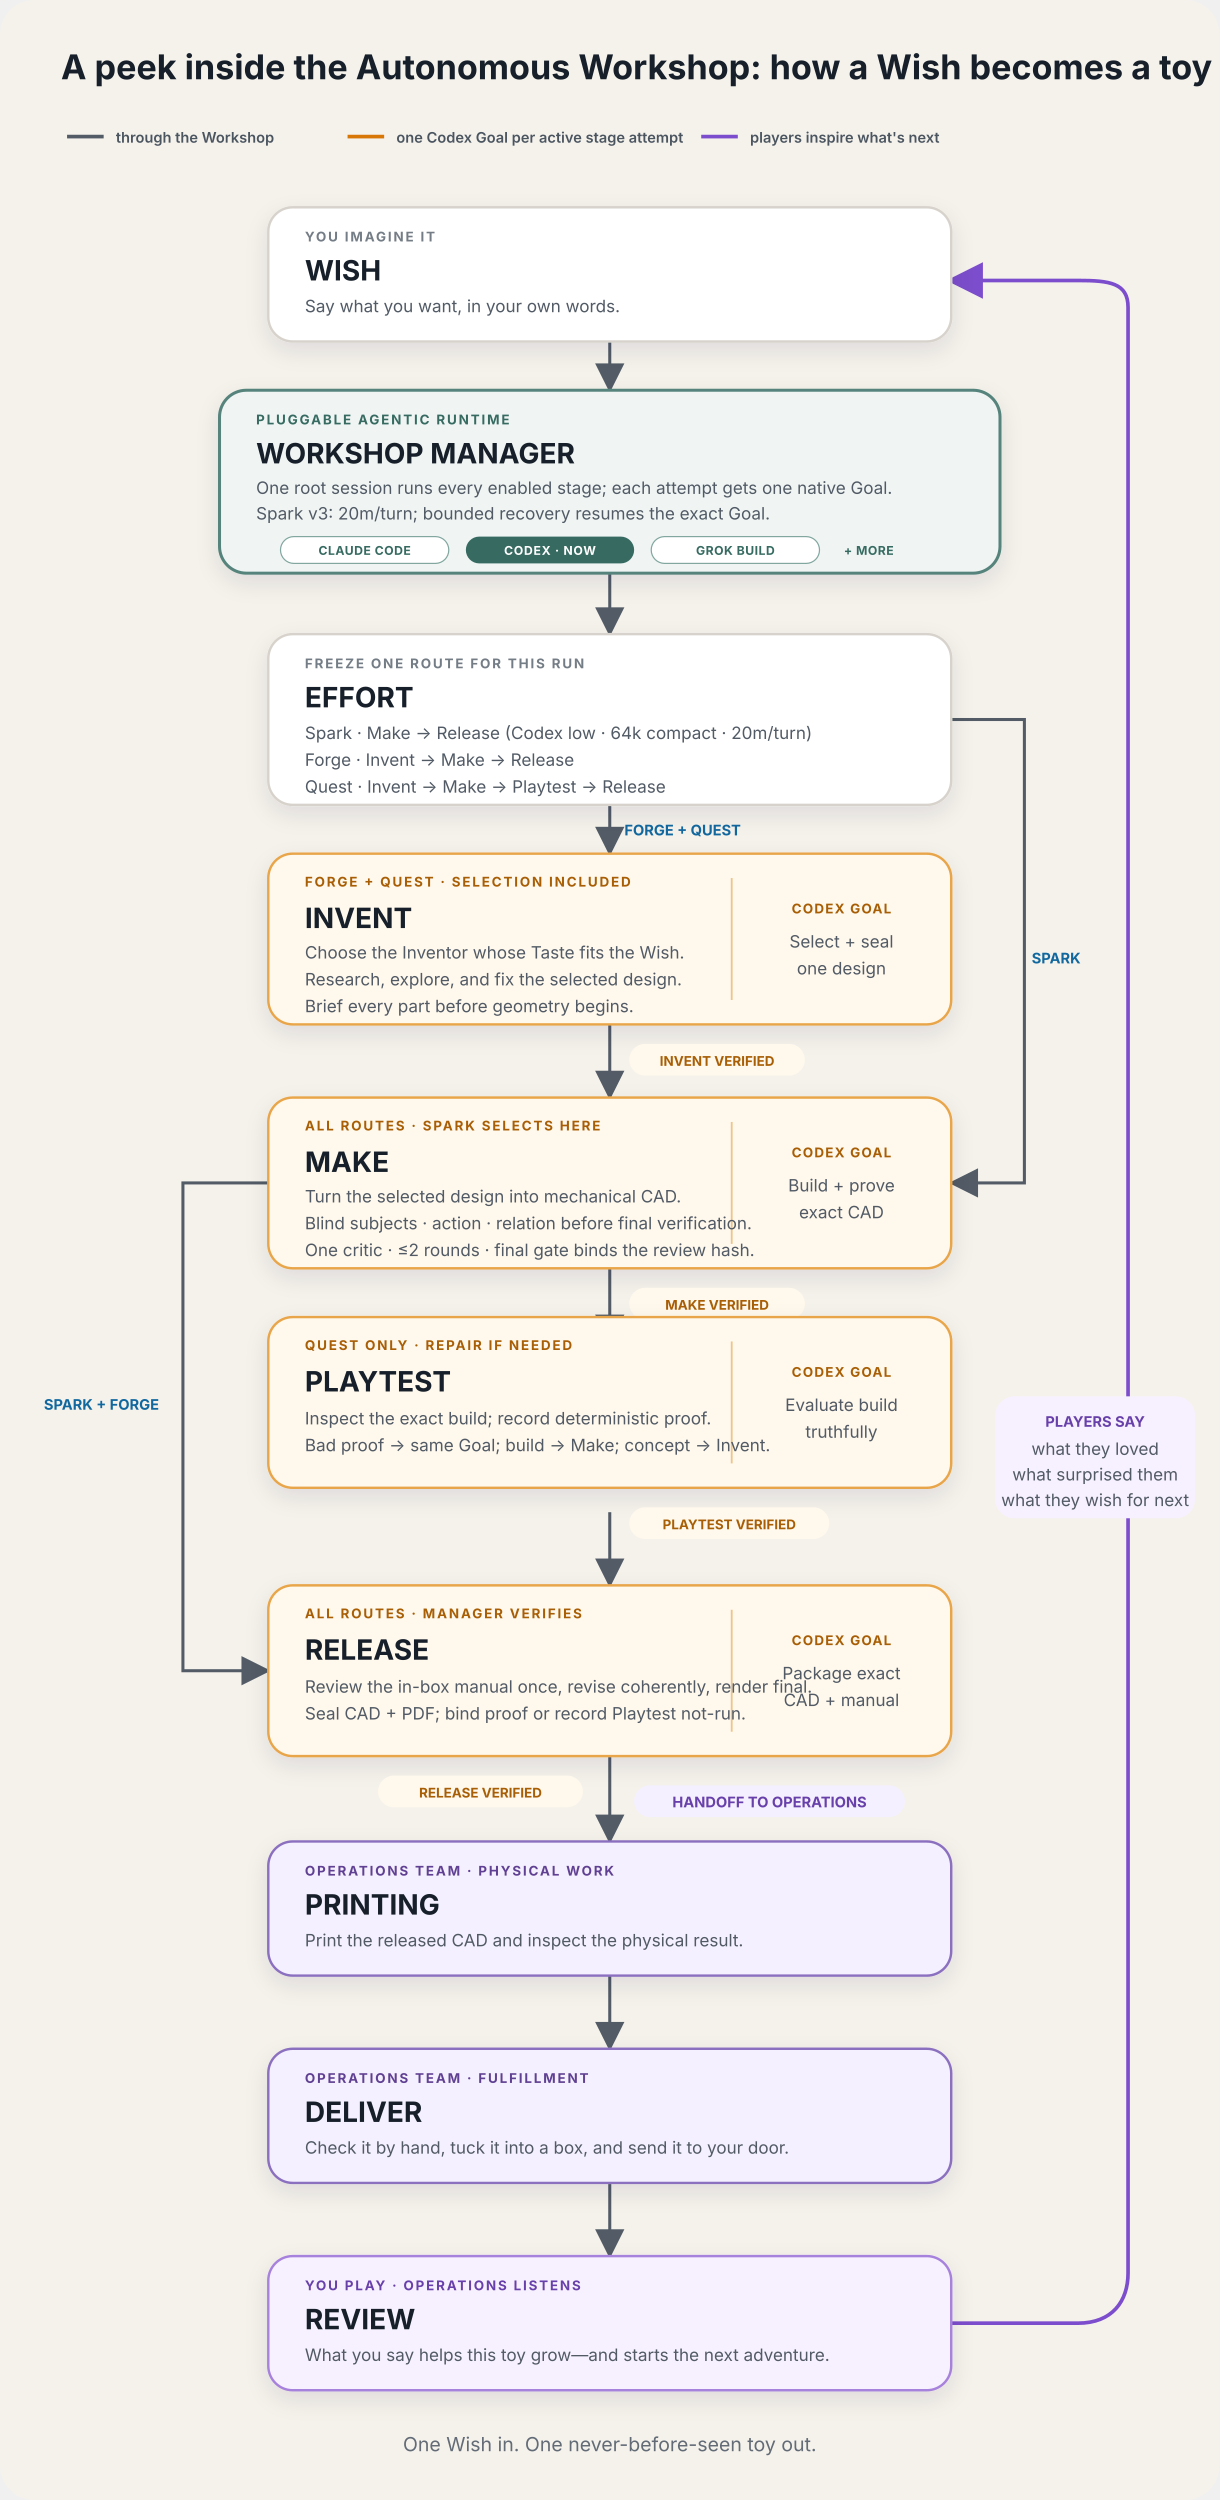
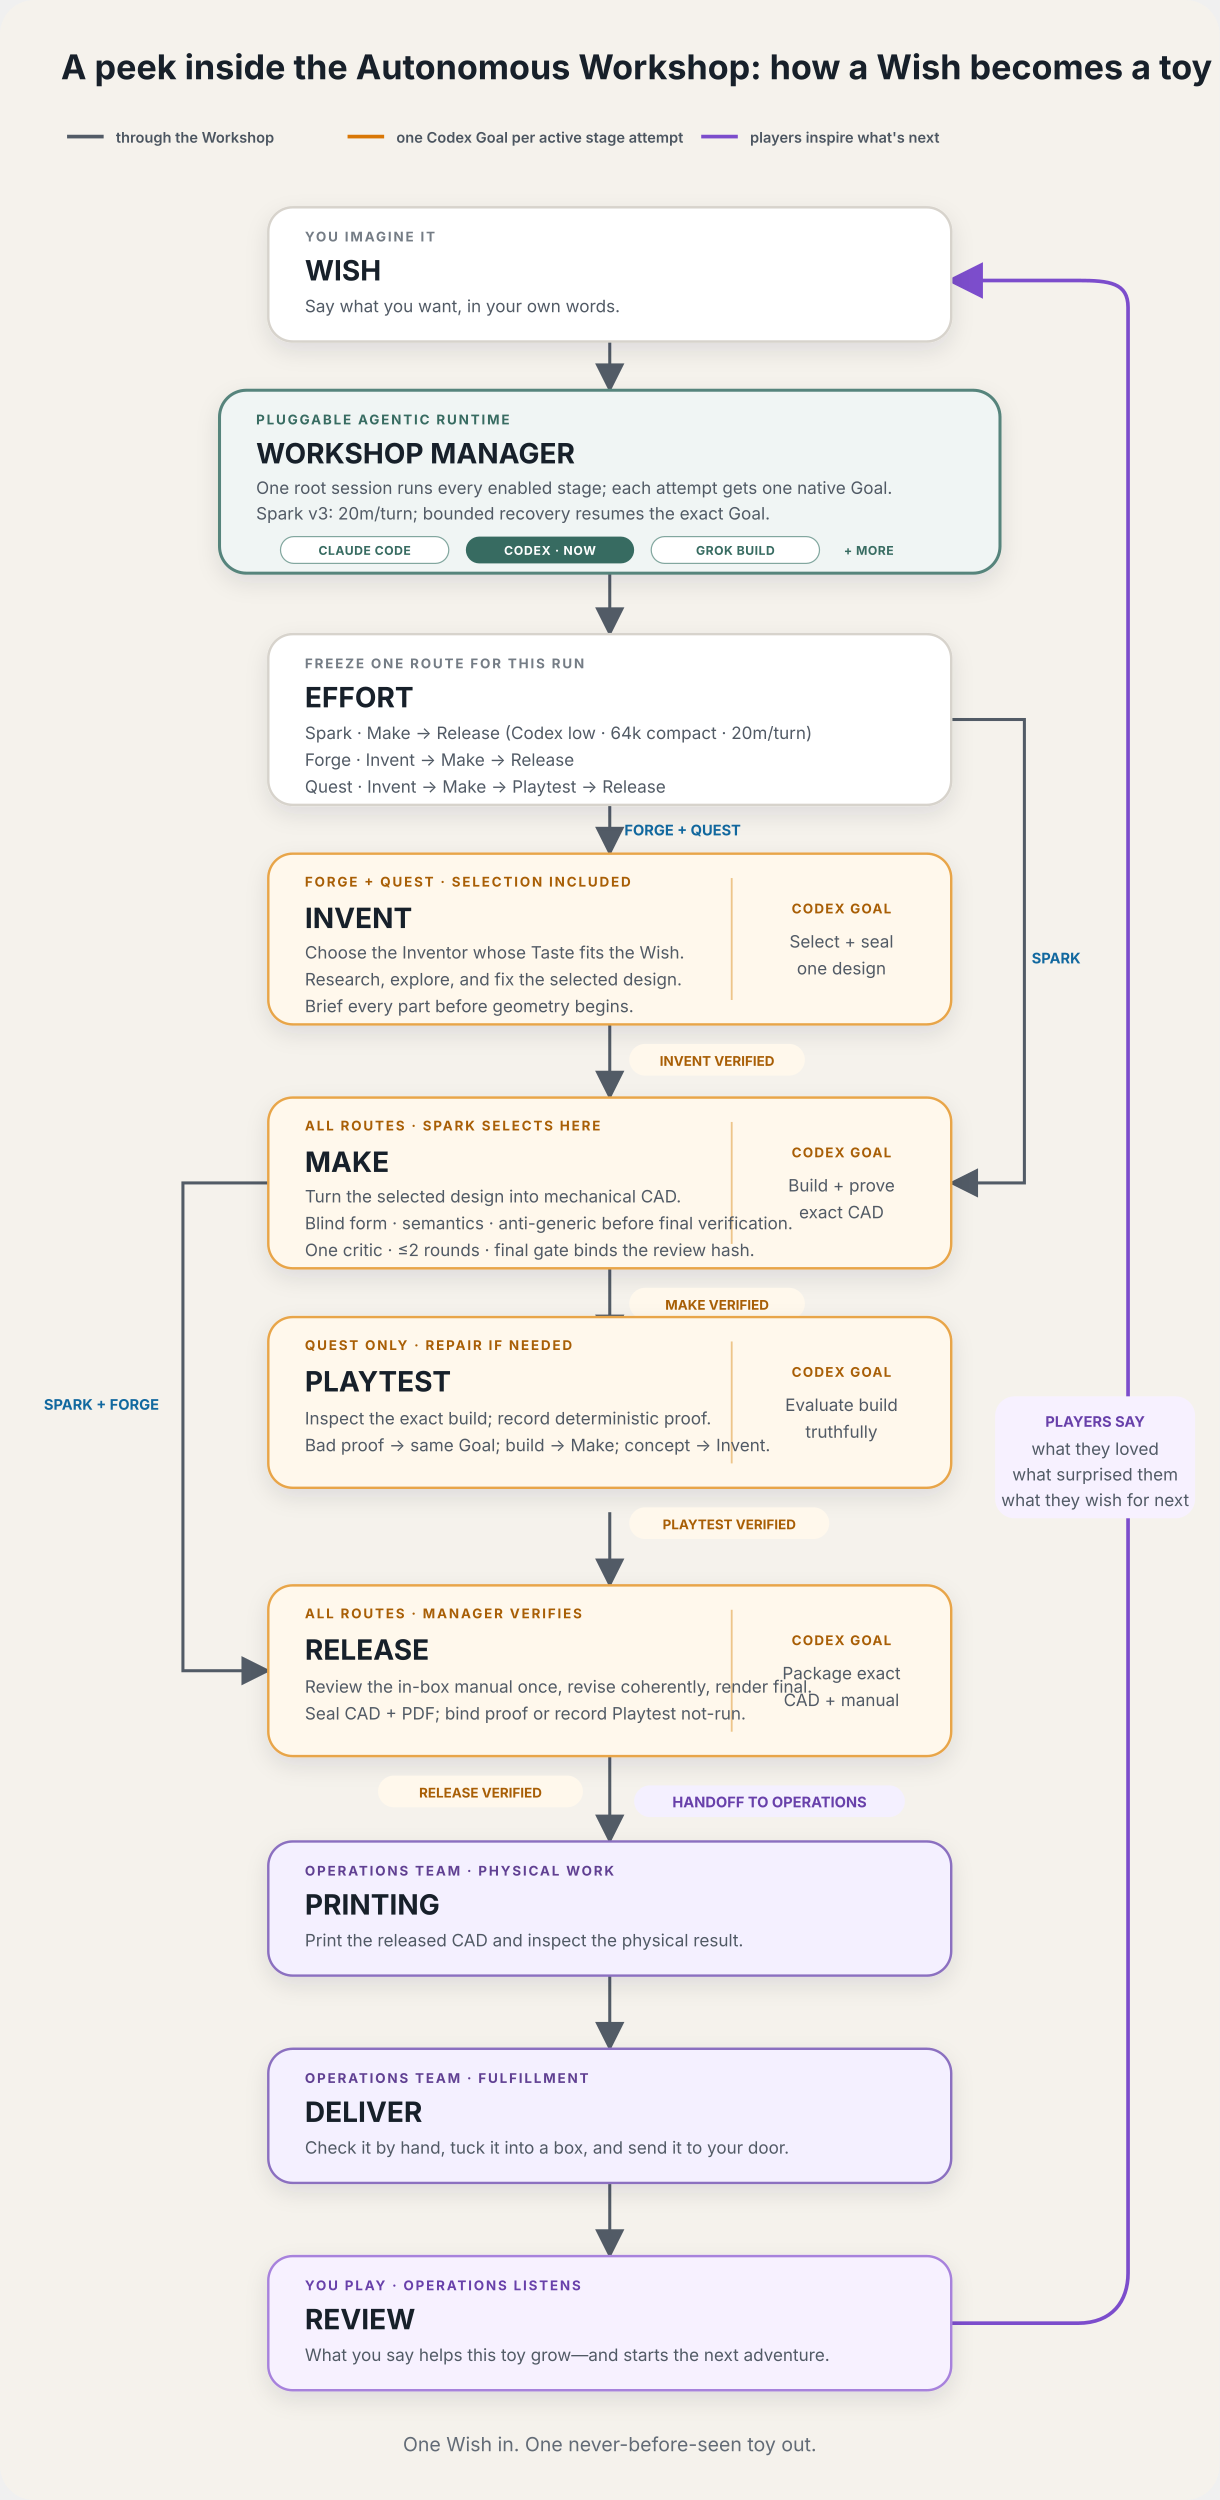
<svg xmlns="http://www.w3.org/2000/svg" viewBox="0 0 1000 2050" role="img" aria-labelledby="title description">
  <defs>
    <filter id="shadow" x="-20%" y="-20%" width="140%" height="160%">
      <feDropShadow dx="0" dy="7" stdDeviation="9" flood-color="#17202a" flood-opacity="0.10" />
    </filter>
    <marker id="arrow-main" viewBox="0 0 12 12" markerWidth="24" markerHeight="24" refX="11" refY="6" orient="auto" markerUnits="userSpaceOnUse" overflow="visible">
      <polygon points="0,0 12,6 0,12" fill="#525b66" />
    </marker>
    <marker id="arrow-ai" markerWidth="10" markerHeight="10" refX="8" refY="5" orient="auto" markerUnits="strokeWidth">
      <path d="M 0 0 L 10 5 L 0 10 z" fill="#1675b8" />
    </marker>
    <marker id="arrow-human" markerWidth="10" markerHeight="10" refX="8" refY="5" orient="auto" markerUnits="strokeWidth">
      <path d="M 0 0 L 10 5 L 0 10 z" fill="#7c4dcc" />
    </marker>
    <style>
      .title { font: 700 28px -apple-system, BlinkMacSystemFont, "Segoe UI", sans-serif; fill: #17202a; }
      .subtitle { font: 400 16px -apple-system, BlinkMacSystemFont, "Segoe UI", sans-serif; fill: #626b76; }
      .legend { font: 600 12px -apple-system, BlinkMacSystemFont, "Segoe UI", sans-serif; fill: #4b5560; }
      .node { fill: #ffffff; stroke: #d7d3cc; stroke-width: 2; }
      .node-manager { fill: #f0f5f4; stroke: #56847c; stroke-width: 2.5; }
      .node-internal { fill: #fff8ec; stroke: #e8a548; stroke-width: 2; }
      .node-ai { fill: #eef8ff; stroke: #67aee0; stroke-width: 2; }
      .node-human { fill: #f7f1ff; stroke: #a782dc; stroke-width: 2; }
      .node-ops { fill: #f4f0ff; stroke: #8b6fc0; stroke-width: 2; }
      .eyebrow { font: 700 11px -apple-system, BlinkMacSystemFont, "Segoe UI", sans-serif; letter-spacing: 1.5px; fill: #747c85; }
      .eyebrow-manager { fill: #376b61; }
      .eyebrow-internal { fill: #a85e05; }
      .eyebrow-ai { fill: #11689f; }
      .eyebrow-human { fill: #6840aa; }
      .eyebrow-ops { fill: #604092; }
      .heading { font: 700 23px -apple-system, BlinkMacSystemFont, "Segoe UI", sans-serif; fill: #17202a; }
      .body { font: 400 14px -apple-system, BlinkMacSystemFont, "Segoe UI", sans-serif; fill: #515a65; }
      .pill-now { fill: #376b61; }
      .pill-future { fill: #ffffff; stroke: #82a79f; stroke-width: 1; }
      .pill-now-text { font: 700 10px -apple-system, BlinkMacSystemFont, "Segoe UI", sans-serif; letter-spacing: 0.6px; fill: #ffffff; }
      .pill-future-text { font: 700 10px -apple-system, BlinkMacSystemFont, "Segoe UI", sans-serif; letter-spacing: 0.4px; fill: #376b61; }
      .goal-copy { font: 700 11px -apple-system, BlinkMacSystemFont, "Segoe UI", sans-serif; letter-spacing: 1px; fill: #a85e05; }
      .gate { font: 700 11px -apple-system, BlinkMacSystemFont, "Segoe UI", sans-serif; fill: #a85e05; }
      .gate-ai { font: 700 11px -apple-system, BlinkMacSystemFont, "Segoe UI", sans-serif; fill: #11689f; }
      .edge-label-ai { font: 700 12px -apple-system, BlinkMacSystemFont, "Segoe UI", sans-serif; fill: #11689f; }
      .edge-label-human { font: 700 12px -apple-system, BlinkMacSystemFont, "Segoe UI", sans-serif; fill: #6840aa; }
      .flow { fill: none; stroke: #525b66; stroke-width: 2.5; marker-end: url(#arrow-main); }
      .feedback-ai { fill: none; stroke: #1675b8; stroke-width: 3; marker-end: url(#arrow-ai); }
      .feedback-human { fill: none; stroke: #7c4dcc; stroke-width: 3; marker-end: url(#arrow-human); }
    </style>
  </defs>
  <rect width="1000" height="2050" rx="28" fill="#f5f2ec" />
  <text x="50" y="65" class="title">A peek inside the Autonomous Workshop: how a Wish becomes a toy</text>
  <g transform="translate(55 112)">
    <g>
      <line x1="0" y1="0" x2="30" y2="0" stroke="#525b66" stroke-width="3" />
      <text x="40" y="5" class="legend">through the Workshop</text>
    </g>
    <g transform="translate(230 0)">
      <line x1="0" y1="0" x2="30" y2="0" stroke="#d97706" stroke-width="3" />
      <text x="40" y="5" class="legend">one Codex Goal per active stage attempt</text>
    </g>
    <g transform="translate(520 0)">
      <line x1="0" y1="0" x2="30" y2="0" stroke="#7c4dcc" stroke-width="3" />
      <text x="40" y="5" class="legend">players inspire what's next</text>
    </g>
  </g>
  <path class="flow" d="M 500 280 V 320" />
  <path class="flow" d="M 500 470 V 520" />
  <path class="flow" d="M 500 660 V 700" />
  <path class="flow" d="M 500 840 V 900" />
  <path class="flow" d="M 500 1040 V 1100" />
  <path class="flow" d="M 500 1240 V 1300" />
  <path class="flow" d="M 500 1440 V 1510" />
  <path class="flow" d="M 500 1620 V 1680" />
  <path class="flow" d="M 500 1790 V 1850" />
  <path class="flow" d="M 780 590 H 840 V 970 H 780" />
  <path class="flow" d="M 220 970 H 150 V 1370 H 220" />
  <text x="846" y="790" class="edge-label-ai">SPARK</text>
  <text x="36" y="1156" class="edge-label-ai">SPARK + FORGE</text>
  <text x="512" y="685" class="edge-label-ai">FORGE + QUEST</text>
  <path class="feedback-human" d="M 780 1905 H 884 C 912 1905, 925 1887, 925 1864 V 252 C 925 232, 910 230, 884 230 H 782" />
  <g>
    <rect x="816" y="1145" width="164" height="100" rx="16" fill="#f7f1ff" />
    <text x="898" y="1170" text-anchor="middle" class="edge-label-human">PLAYERS SAY</text>
    <text x="898" y="1193" text-anchor="middle" class="body">what they loved</text>
    <text x="898" y="1214" text-anchor="middle" class="body">what surprised them</text>
    <text x="898" y="1235" text-anchor="middle" class="body">what they wish for next</text>
  </g>
  <g filter="url(#shadow)">
    <rect class="node" x="220" y="170" width="560" height="110" rx="20" />
  </g>
  <text x="250" y="198" class="eyebrow">YOU IMAGINE IT</text>
  <text x="250" y="230" class="heading">WISH</text>
  <text x="250" y="256" class="body">Say what you want, in your own words.</text>
  <g filter="url(#shadow)">
    <rect class="node-manager" x="180" y="320" width="640" height="150" rx="22" />
  </g>
  <text x="210" y="348" class="eyebrow eyebrow-manager">PLUGGABLE AGENTIC RUNTIME</text>
  <text x="210" y="380" class="heading">WORKSHOP MANAGER</text>
  <text x="210" y="405" class="body">One root session runs every enabled stage; each attempt gets one native Goal.</text>
  <text x="210" y="426" class="body">Spark v3: 20m/turn; bounded recovery resumes the exact Goal.</text>
  <rect x="230" y="440" width="138" height="22" rx="11" class="pill-future" />
  <text x="299" y="455" text-anchor="middle" class="pill-future-text">CLAUDE CODE</text>
  <rect x="382" y="440" width="138" height="22" rx="11" class="pill-now" />
  <text x="451" y="455" text-anchor="middle" class="pill-now-text">CODEX · NOW</text>
  <rect x="534" y="440" width="138" height="22" rx="11" class="pill-future" />
  <text x="603" y="455" text-anchor="middle" class="pill-future-text">GROK BUILD</text>
  <text x="692" y="455" class="pill-future-text">+ MORE</text>
  <g filter="url(#shadow)">
    <rect class="node" x="220" y="520" width="560" height="140" rx="20" />
  </g>
  <text x="250" y="548" class="eyebrow">FREEZE ONE ROUTE FOR THIS RUN</text>
  <text x="250" y="580" class="heading">EFFORT</text>
  <text x="250" y="606" class="body">Spark · Make → Release (Codex low · 64k compact · 20m/turn)</text>
  <text x="250" y="628" class="body">Forge · Invent → Make → Release</text>
  <text x="250" y="650" class="body">Quest · Invent → Make → Playtest → Release</text>
  <g filter="url(#shadow)">
    <rect class="node-internal" x="220" y="700" width="560" height="140" rx="20" />
  </g>
  <line x1="600" y1="720" x2="600" y2="820" stroke="#edc58a" stroke-width="1.5" />
  <text x="250" y="727" class="eyebrow eyebrow-internal">FORGE + QUEST · SELECTION INCLUDED</text>
  <text x="250" y="761" class="heading">INVENT</text>
  <text x="250" y="786" class="body">Choose the Inventor whose Taste fits the Wish.</text>
  <text x="250" y="808" class="body">Research, explore, and fix the selected design.</text>
  <text x="250" y="830" class="body">Brief every part before geometry begins.</text>
  <text x="690" y="749" text-anchor="middle" class="goal-copy">CODEX GOAL</text>
  <text x="690" y="777" text-anchor="middle" class="body">Select + seal</text>
  <text x="690" y="799" text-anchor="middle" class="body">one design</text>
  <rect x="516" y="856" width="144" height="26" rx="13" fill="#fff8ec" />
  <text x="588" y="874" text-anchor="middle" class="gate">INVENT VERIFIED</text>
  <g filter="url(#shadow)">
    <rect class="node-internal" x="220" y="900" width="560" height="140" rx="20" />
  </g>
  <line x1="600" y1="920" x2="600" y2="1020" stroke="#edc58a" stroke-width="1.5" />
  <text x="250" y="927" class="eyebrow eyebrow-internal">ALL ROUTES · SPARK SELECTS HERE</text>
  <text x="250" y="961" class="heading">MAKE</text>
  <text x="250" y="986" class="body">Turn the selected design into mechanical CAD.</text>
-   <text x="250" y="1008" class="body">Blind subjects · action · relation before final verification.</text>
+   <text x="250" y="1008" class="body">Blind form · semantics · anti-generic before final verification.</text>
  <text x="250" y="1030" class="body">One critic · ≤2 rounds · final gate binds the review hash.</text>
  <text x="690" y="949" text-anchor="middle" class="goal-copy">CODEX GOAL</text>
  <text x="690" y="977" text-anchor="middle" class="body">Build + prove</text>
  <text x="690" y="999" text-anchor="middle" class="body">exact CAD</text>
  <rect x="516" y="1056" width="144" height="26" rx="13" fill="#fff8ec" />
  <text x="588" y="1074" text-anchor="middle" class="gate">MAKE VERIFIED</text>
  <g filter="url(#shadow)">
    <rect class="node-internal" x="220" y="1080" width="560" height="140" rx="20" />
  </g>
  <line x1="600" y1="1100" x2="600" y2="1200" stroke="#edc58a" stroke-width="1.5" />
  <text x="250" y="1107" class="eyebrow eyebrow-internal">QUEST ONLY · REPAIR IF NEEDED</text>
  <text x="250" y="1141" class="heading">PLAYTEST</text>
  <text x="250" y="1168" class="body">Inspect the exact build; record deterministic proof.</text>
  <text x="250" y="1190" class="body">Bad proof → same Goal; build → Make; concept → Invent.</text>
  <text x="690" y="1129" text-anchor="middle" class="goal-copy">CODEX GOAL</text>
  <text x="690" y="1157" text-anchor="middle" class="body">Evaluate build</text>
  <text x="690" y="1179" text-anchor="middle" class="body">truthfully</text>
  <rect x="516" y="1236" width="164" height="26" rx="13" fill="#fff8ec" />
  <text x="598" y="1254" text-anchor="middle" class="gate">PLAYTEST VERIFIED</text>
  <g filter="url(#shadow)">
    <rect class="node-internal" x="220" y="1300" width="560" height="140" rx="20" />
  </g>
  <line x1="600" y1="1320" x2="600" y2="1420" stroke="#edc58a" stroke-width="1.5" />
  <text x="250" y="1327" class="eyebrow eyebrow-internal">ALL ROUTES · MANAGER VERIFIES</text>
  <text x="250" y="1361" class="heading">RELEASE</text>
  <text x="250" y="1388" class="body">Review the in-box manual once, revise coherently, render final.</text>
  <text x="250" y="1410" class="body">Seal CAD + PDF; bind proof or record Playtest not-run.</text>
  <text x="690" y="1349" text-anchor="middle" class="goal-copy">CODEX GOAL</text>
  <text x="690" y="1377" text-anchor="middle" class="body">Package exact</text>
  <text x="690" y="1399" text-anchor="middle" class="body">CAD + manual</text>
  <rect x="310" y="1456" width="168" height="26" rx="13" fill="#fff8ec" />
  <text x="394" y="1474" text-anchor="middle" class="gate">RELEASE VERIFIED</text>
  <rect x="520" y="1464" width="222" height="26" rx="13" fill="#f4f0ff" />
  <text x="631" y="1482" text-anchor="middle" class="edge-label-human">HANDOFF TO OPERATIONS</text>
  <g filter="url(#shadow)">
    <rect class="node-ops" x="220" y="1510" width="560" height="110" rx="20" />
  </g>
  <text x="250" y="1538" class="eyebrow eyebrow-ops">OPERATIONS TEAM · PHYSICAL WORK</text>
  <text x="250" y="1570" class="heading">PRINTING</text>
  <text x="250" y="1596" class="body">Print the released CAD and inspect the physical result.</text>
  <g filter="url(#shadow)">
    <rect class="node-ops" x="220" y="1680" width="560" height="110" rx="20" />
  </g>
  <text x="250" y="1708" class="eyebrow eyebrow-ops">OPERATIONS TEAM · FULFILLMENT</text>
  <text x="250" y="1740" class="heading">DELIVER</text>
  <text x="250" y="1766" class="body">Check it by hand, tuck it into a box, and send it to your door.</text>
  <g filter="url(#shadow)">
    <rect class="node-human" x="220" y="1850" width="560" height="110" rx="20" />
  </g>
  <text x="250" y="1878" class="eyebrow eyebrow-human">YOU PLAY · OPERATIONS LISTENS</text>
  <text x="250" y="1910" class="heading">REVIEW</text>
  <text x="250" y="1936" class="body">What you say helps this toy grow—and starts the next adventure.</text>
  <text x="500" y="2010" text-anchor="middle" class="subtitle">One Wish in. One never-before-seen toy out.</text>
</svg>
